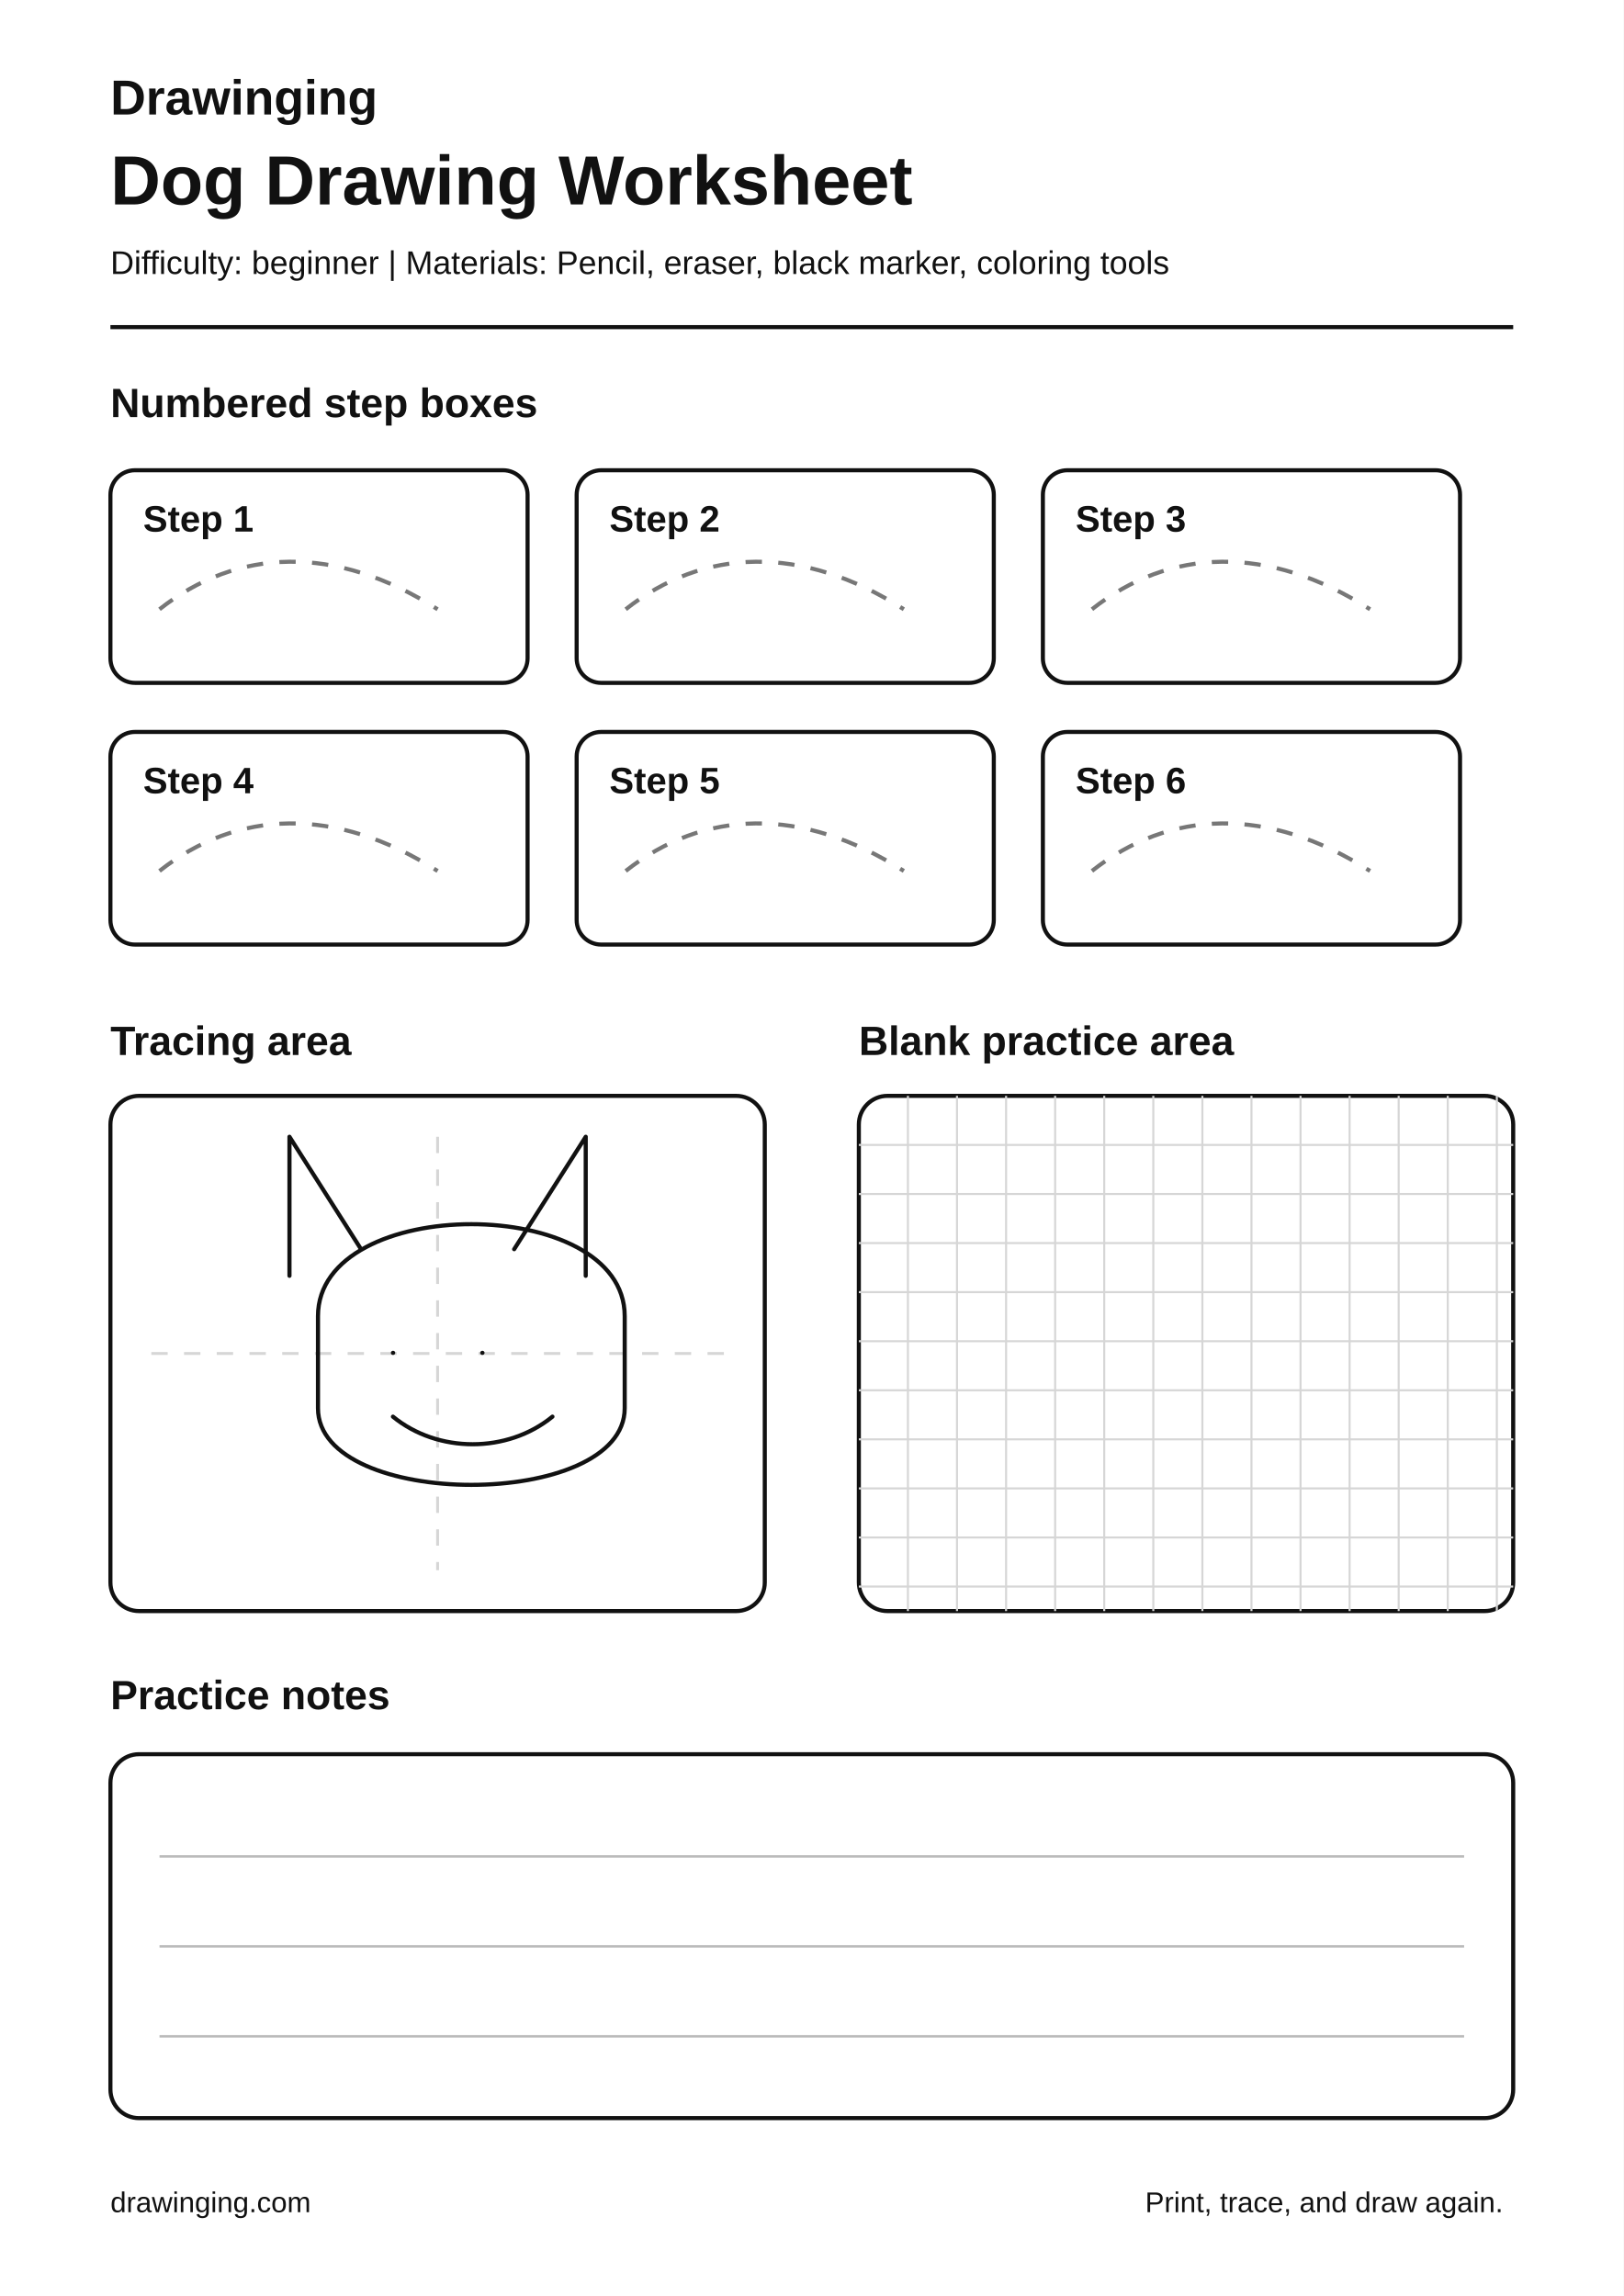
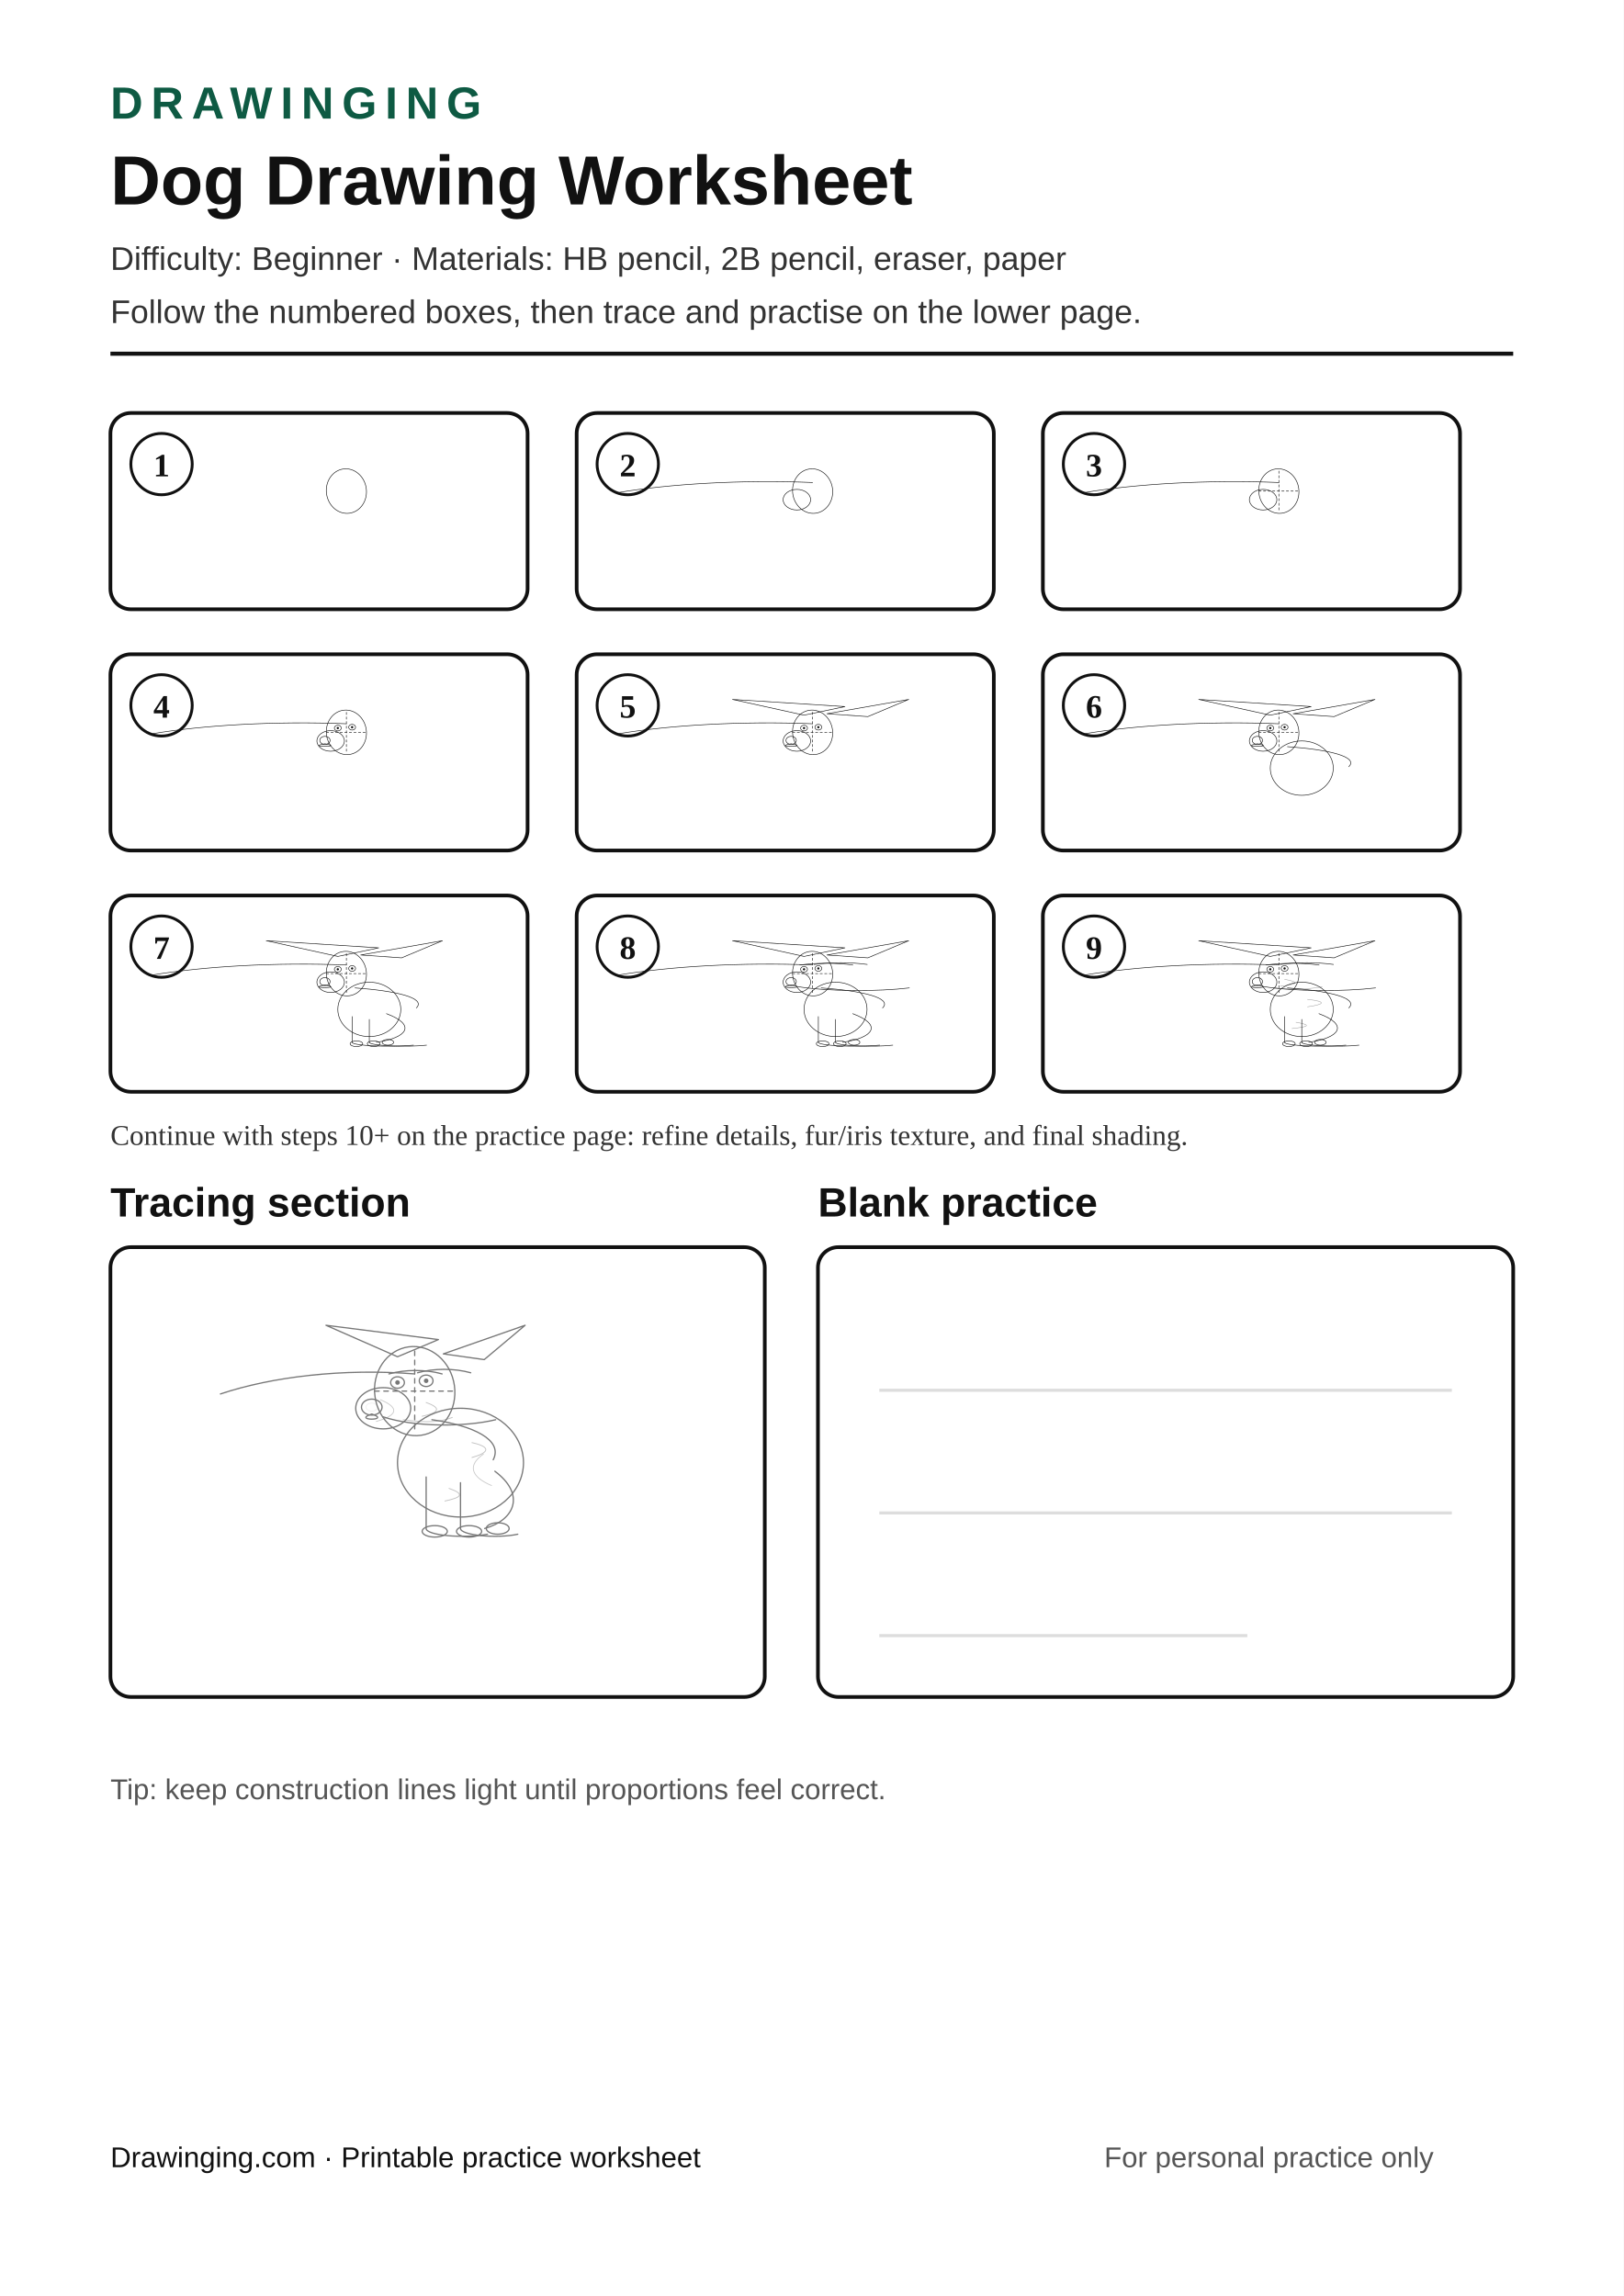
<svg xmlns="http://www.w3.org/2000/svg" width="794" height="1123" viewBox="0 0 794 1123">
  <rect width="794" height="1123" fill="#FFFFFF" />
-   <g font-family="Arial, Helvetica, sans-serif">
-     <text x="54" y="56" font-size="24" font-weight="700" fill="#111111">Drawinging</text>
-     <text x="54" y="100" font-size="34" font-weight="800" fill="#111111">Dog Drawing Worksheet</text>
-     <text x="54" y="134" font-size="16" fill="#111111">Difficulty: beginner  |  Materials: Pencil, eraser, black marker, coloring tools</text>
-     <path d="M54 160h686" stroke="#111111" stroke-width="2" />
-     <text x="54" y="204" font-size="20" font-weight="700" fill="#111111">Numbered step boxes</text>
-     <rect x="54" y="230" width="204" height="104" rx="12" fill="#FFFFFF" stroke="#111111" stroke-width="2" />
-     <text x="70" y="260" font-size="18" font-weight="700" fill="#111111">Step 1</text>
-     <path d="M78 298c38-30 86-32 136 0" fill="none" stroke="#777777" stroke-width="2" stroke-dasharray="8 8" />
-     <rect x="282" y="230" width="204" height="104" rx="12" fill="#FFFFFF" stroke="#111111" stroke-width="2" />
-     <text x="298" y="260" font-size="18" font-weight="700" fill="#111111">Step 2</text>
-     <path d="M306 298c38-30 86-32 136 0" fill="none" stroke="#777777" stroke-width="2" stroke-dasharray="8 8" />
-     <rect x="510" y="230" width="204" height="104" rx="12" fill="#FFFFFF" stroke="#111111" stroke-width="2" />
-     <text x="526" y="260" font-size="18" font-weight="700" fill="#111111">Step 3</text>
-     <path d="M534 298c38-30 86-32 136 0" fill="none" stroke="#777777" stroke-width="2" stroke-dasharray="8 8" />
-     <rect x="54" y="358" width="204" height="104" rx="12" fill="#FFFFFF" stroke="#111111" stroke-width="2" />
-     <text x="70" y="388" font-size="18" font-weight="700" fill="#111111">Step 4</text>
-     <path d="M78 426c38-30 86-32 136 0" fill="none" stroke="#777777" stroke-width="2" stroke-dasharray="8 8" />
-     <rect x="282" y="358" width="204" height="104" rx="12" fill="#FFFFFF" stroke="#111111" stroke-width="2" />
-     <text x="298" y="388" font-size="18" font-weight="700" fill="#111111">Step 5</text>
-     <path d="M306 426c38-30 86-32 136 0" fill="none" stroke="#777777" stroke-width="2" stroke-dasharray="8 8" />
-     <rect x="510" y="358" width="204" height="104" rx="12" fill="#FFFFFF" stroke="#111111" stroke-width="2" />
-     <text x="526" y="388" font-size="18" font-weight="700" fill="#111111">Step 6</text>
-     <path d="M534 426c38-30 86-32 136 0" fill="none" stroke="#777777" stroke-width="2" stroke-dasharray="8 8" />
-     <text x="54" y="516" font-size="20" font-weight="700" fill="#111111">Tracing area</text>
-     <rect x="54" y="536" width="320" height="252" rx="14" fill="#FFFFFF" stroke="#111111" stroke-width="2" />
-     <path d="M74 662h280M214 556v212" stroke="#D6D6D6" stroke-width="1.4" stroke-dasharray="8 8" />
-     <g fill="none" stroke="#111111" stroke-width="2.028" stroke-linecap="round" stroke-linejoin="round">
-       <path d="M155.5 643.76c0-60 150-60 150 0v45c0 50-150 50-150 0Z" />
-       <path d="M176.56 611l-35-55v68M251.44 611l35-55v68" />
-       <path d="M192.16 661.7h.1M235.84 661.7h.1M192.16 692.9c22 18 56 18 78 0" />
-     </g>
-     <text x="420" y="516" font-size="20" font-weight="700" fill="#111111">Blank practice area</text>
-     <rect x="420" y="536" width="320" height="252" rx="14" fill="#FFFFFF" stroke="#111111" stroke-width="2" />
-     <path d="M444 536v252" stroke="#D6D6D6" stroke-width="1" />
-     <path d="M468 536v252" stroke="#D6D6D6" stroke-width="1" />
-     <path d="M492 536v252" stroke="#D6D6D6" stroke-width="1" />
-     <path d="M516 536v252" stroke="#D6D6D6" stroke-width="1" />
-     <path d="M540 536v252" stroke="#D6D6D6" stroke-width="1" />
-     <path d="M564 536v252" stroke="#D6D6D6" stroke-width="1" />
-     <path d="M588 536v252" stroke="#D6D6D6" stroke-width="1" />
-     <path d="M612 536v252" stroke="#D6D6D6" stroke-width="1" />
-     <path d="M636 536v252" stroke="#D6D6D6" stroke-width="1" />
-     <path d="M660 536v252" stroke="#D6D6D6" stroke-width="1" />
-     <path d="M684 536v252" stroke="#D6D6D6" stroke-width="1" />
-     <path d="M708 536v252" stroke="#D6D6D6" stroke-width="1" />
-     <path d="M732 536v252" stroke="#D6D6D6" stroke-width="1" />
-     <path d="M420 560h320" stroke="#D6D6D6" stroke-width="1" />
-     <path d="M420 584h320" stroke="#D6D6D6" stroke-width="1" />
-     <path d="M420 608h320" stroke="#D6D6D6" stroke-width="1" />
-     <path d="M420 632h320" stroke="#D6D6D6" stroke-width="1" />
-     <path d="M420 656h320" stroke="#D6D6D6" stroke-width="1" />
-     <path d="M420 680h320" stroke="#D6D6D6" stroke-width="1" />
-     <path d="M420 704h320" stroke="#D6D6D6" stroke-width="1" />
-     <path d="M420 728h320" stroke="#D6D6D6" stroke-width="1" />
-     <path d="M420 752h320" stroke="#D6D6D6" stroke-width="1" />
-     <path d="M420 776h320" stroke="#D6D6D6" stroke-width="1" />
-     <text x="54" y="836" font-size="20" font-weight="700" fill="#111111">Practice notes</text>
-     <rect x="54" y="858" width="686" height="178" rx="14" fill="#FFFFFF" stroke="#111111" stroke-width="2" />
-     <path d="M78 908h638M78 952h638M78 996h638" stroke="#BBBBBB" stroke-width="1.2" />
-     <text x="54" y="1082" font-size="14" fill="#111111">drawinging.com</text>
-     <text x="560" y="1082" font-size="14" fill="#111111">Print, trace, and draw again.</text>
-   </g>
+   <text x="54" y="58" font-family="Arial, Helvetica, sans-serif" font-size="22" font-weight="700" fill="#0E5A43" letter-spacing="4">DRAWINGING</text>
+   <text x="54" y="100" font-family="Arial, Helvetica, sans-serif" font-size="34" font-weight="800" fill="#111111">Dog Drawing Worksheet</text>
+   <text x="54" y="132" font-family="Arial, Helvetica, sans-serif" font-size="16" fill="#333333">Difficulty: Beginner · Materials: HB pencil, 2B pencil, eraser, paper</text>
+   <text x="54" y="158" font-family="Arial, Helvetica, sans-serif" font-size="16" fill="#333333">Follow the numbered boxes, then trace and practise on the lower page.</text>
+   <rect x="54" y="172" width="686" height="2" fill="#111111" />
+   <rect x="54" y="202" width="204" height="96" rx="10" fill="#FFFFFF" stroke="#111111" stroke-width="1.8" />
+   <circle cx="79" cy="227" r="15" fill="#FFFFFF" stroke="#111111" stroke-width="1.4" />
+   <text x="79" y="233" text-anchor="middle" font-size="16" font-weight="700" fill="#111111">1</text>
+   <g transform="translate(0 -4)">
+     <g fill="none" stroke="#111111" stroke-width="0.28" stroke-linecap="round" stroke-linejoin="round">
+       <ellipse cx="169.4" cy="244.2" rx="9.8" ry="10.92" transform="rotate(-8 169.4 244.2)" />
+     </g>
+   </g>
+   <rect x="282" y="202" width="204" height="96" rx="10" fill="#FFFFFF" stroke="#111111" stroke-width="1.8" />
+   <circle cx="307" cy="227" r="15" fill="#FFFFFF" stroke="#111111" stroke-width="1.4" />
+   <text x="307" y="233" text-anchor="middle" font-size="16" font-weight="700" fill="#111111">2</text>
+   <g transform="translate(0 -4)">
+     <g fill="none" stroke="#111111" stroke-width="0.28" stroke-linecap="round" stroke-linejoin="round">
+       <ellipse cx="397.4" cy="244.2" rx="9.8" ry="10.92" transform="rotate(-8 397.4 244.2)" />
+       <ellipse cx="389.7" cy="248.4" rx="6.72" ry="5.04" />
+       <path d="M397.4 240c-35 -1.4 -70 0.7 -95 4.9" />
+     </g>
+   </g>
+   <rect x="510" y="202" width="204" height="96" rx="10" fill="#FFFFFF" stroke="#111111" stroke-width="1.8" />
+   <circle cx="535" cy="227" r="15" fill="#FFFFFF" stroke="#111111" stroke-width="1.4" />
+   <text x="535" y="233" text-anchor="middle" font-size="16" font-weight="700" fill="#111111">3</text>
+   <g transform="translate(0 -4)">
+     <g fill="none" stroke="#111111" stroke-width="0.28" stroke-linecap="round" stroke-linejoin="round">
+       <ellipse cx="625.4" cy="244.2" rx="9.8" ry="10.92" transform="rotate(-8 625.4 244.2)" />
+       <ellipse cx="617.7" cy="248.4" rx="6.72" ry="5.04" />
+       <path d="M625.4 240c-35 -1.4 -70 0.7 -95 4.9" />
+       <path d="M615.6 244.2h19.6M625.4 234.4v19.6" stroke-dasharray="1.12 1.12" />
+     </g>
+   </g>
+   <rect x="54" y="320" width="204" height="96" rx="10" fill="#FFFFFF" stroke="#111111" stroke-width="1.8" />
+   <circle cx="79" cy="345" r="15" fill="#FFFFFF" stroke="#111111" stroke-width="1.4" />
+   <text x="79" y="351" text-anchor="middle" font-size="16" font-weight="700" fill="#111111">4</text>
+   <g transform="translate(0 -4)">
+     <g fill="none" stroke="#111111" stroke-width="0.28" stroke-linecap="round" stroke-linejoin="round">
+       <ellipse cx="169.4" cy="362.2" rx="9.8" ry="10.92" transform="rotate(-8 169.4 362.2)" />
+       <ellipse cx="161.7" cy="366.4" rx="6.72" ry="5.04" />
+       <path d="M169.4 358c-35 -1.4 -70 0.7 -95 4.9" />
+       <path d="M159.6 362.2h19.6M169.4 352.4v19.6" stroke-dasharray="1.12 1.12" />
+       <ellipse cx="165.2" cy="360.1" rx="1.68" ry="1.4" />
+       <ellipse cx="172.2" cy="359.68" rx="1.68" ry="1.4" />
+       <circle cx="165.2" cy="360.1" r="0.56" fill="#111111" stroke="none" />
+       <circle cx="172.2" cy="359.68" r="0.56" fill="#111111" stroke="none" />
+       <ellipse cx="158.9" cy="366.12" rx="2.52" ry="1.96" />
+       <path d="M158.9 367.8c-10 1.68 10 1.68 0 0" />
+     </g>
+   </g>
+   <rect x="282" y="320" width="204" height="96" rx="10" fill="#FFFFFF" stroke="#111111" stroke-width="1.8" />
+   <circle cx="307" cy="345" r="15" fill="#FFFFFF" stroke="#111111" stroke-width="1.4" />
+   <text x="307" y="351" text-anchor="middle" font-size="16" font-weight="700" fill="#111111">5</text>
+   <g transform="translate(0 -4)">
+     <g fill="none" stroke="#111111" stroke-width="0.28" stroke-linecap="round" stroke-linejoin="round">
+       <ellipse cx="397.4" cy="362.2" rx="9.8" ry="10.92" transform="rotate(-8 397.4 362.2)" />
+       <ellipse cx="389.7" cy="366.4" rx="6.72" ry="5.04" />
+       <path d="M397.4 358c-35 -1.4 -70 0.7 -95 4.9" />
+       <path d="M387.6 362.2h19.6M397.4 352.4v19.6" stroke-dasharray="1.12 1.12" />
+       <ellipse cx="393.2" cy="360.1" rx="1.68" ry="1.4" />
+       <ellipse cx="400.2" cy="359.68" rx="1.68" ry="1.4" />
+       <circle cx="393.2" cy="360.1" r="0.56" fill="#111111" stroke="none" />
+       <circle cx="400.2" cy="359.68" r="0.56" fill="#111111" stroke="none" />
+       <ellipse cx="386.9" cy="366.12" rx="2.52" ry="1.96" />
+       <path d="M386.9 367.8c-10 1.68 10 1.68 0 0" />
+       <path d="M393.2 353.8l-35 -7.7l55 3.5Z" />
+       <path d="M404.4 353.1l40 -7l-20 8.4Z" />
+     </g>
+   </g>
+   <rect x="510" y="320" width="204" height="96" rx="10" fill="#FFFFFF" stroke="#111111" stroke-width="1.8" />
+   <circle cx="535" cy="345" r="15" fill="#FFFFFF" stroke="#111111" stroke-width="1.4" />
+   <text x="535" y="351" text-anchor="middle" font-size="16" font-weight="700" fill="#111111">6</text>
+   <g transform="translate(0 -4)">
+     <g fill="none" stroke="#111111" stroke-width="0.28" stroke-linecap="round" stroke-linejoin="round">
+       <ellipse cx="625.4" cy="362.2" rx="9.8" ry="10.92" transform="rotate(-8 625.4 362.2)" />
+       <ellipse cx="617.7" cy="366.4" rx="6.72" ry="5.04" />
+       <path d="M625.4 358c-35 -1.4 -70 0.7 -95 4.9" />
+       <path d="M615.6 362.2h19.6M625.4 352.4v19.6" stroke-dasharray="1.12 1.12" />
+       <ellipse cx="621.2" cy="360.1" rx="1.68" ry="1.4" />
+       <ellipse cx="628.2" cy="359.68" rx="1.68" ry="1.4" />
+       <circle cx="621.2" cy="360.1" r="0.56" fill="#111111" stroke="none" />
+       <circle cx="628.2" cy="359.68" r="0.56" fill="#111111" stroke="none" />
+       <ellipse cx="614.9" cy="366.12" rx="2.52" ry="1.96" />
+       <path d="M614.9 367.8c-10 1.68 10 1.68 0 0" />
+       <path d="M621.2 353.8l-35 -7.7l55 3.5Z" />
+       <path d="M632.4 353.1l40 -7l-20 8.4Z" />
+       <ellipse cx="636.6" cy="379.7" rx="15.4" ry="13.3" />
+       <path d="M629.6 369.2c20 1.4 35 4.9 30 9.8" />
+     </g>
+   </g>
+   <rect x="54" y="438" width="204" height="96" rx="10" fill="#FFFFFF" stroke="#111111" stroke-width="1.8" />
+   <circle cx="79" cy="463" r="15" fill="#FFFFFF" stroke="#111111" stroke-width="1.4" />
+   <text x="79" y="469" text-anchor="middle" font-size="16" font-weight="700" fill="#111111">7</text>
+   <g transform="translate(0 -4)">
+     <g fill="none" stroke="#111111" stroke-width="0.28" stroke-linecap="round" stroke-linejoin="round">
+       <ellipse cx="169.4" cy="480.2" rx="9.8" ry="10.92" transform="rotate(-8 169.4 480.2)" />
+       <ellipse cx="161.7" cy="484.4" rx="6.72" ry="5.04" />
+       <path d="M169.4 476c-35 -1.4 -70 0.7 -95 4.9" />
+       <path d="M159.6 480.2h19.6M169.4 470.4v19.6" stroke-dasharray="1.12 1.12" />
+       <ellipse cx="165.2" cy="478.1" rx="1.68" ry="1.4" />
+       <ellipse cx="172.2" cy="477.68" rx="1.68" ry="1.4" />
+       <circle cx="165.2" cy="478.1" r="0.56" fill="#111111" stroke="none" />
+       <circle cx="172.2" cy="477.68" r="0.56" fill="#111111" stroke="none" />
+       <ellipse cx="158.9" cy="484.12" rx="2.52" ry="1.96" />
+       <path d="M158.9 485.8c-10 1.68 10 1.68 0 0" />
+       <path d="M165.2 471.8l-35 -7.7l55 3.5Z" />
+       <path d="M176.4 471.1l40 -7l-20 8.4Z" />
+       <ellipse cx="180.6" cy="497.7" rx="15.4" ry="13.3" />
+       <path d="M173.6 487.2c20 1.4 35 4.9 30 9.8" />
+       <path d="M172.2 501.2v12.6c0 1.68 18 2.52 30 1.4" />
+       <path d="M180.6 502.6v11.2c0 1.68 18 2.52 28 1.4" />
+       <path d="M189 499.8c15 5.6 10 11.9 -5 14" />
+       <ellipse cx="174.3" cy="514.5" rx="3.08" ry="1.4" />
+       <ellipse cx="182.7" cy="514.5" rx="3.08" ry="1.4" />
+       <ellipse cx="189.7" cy="513.8" rx="2.8" ry="1.4" />
+     </g>
+   </g>
+   <rect x="282" y="438" width="204" height="96" rx="10" fill="#FFFFFF" stroke="#111111" stroke-width="1.8" />
+   <circle cx="307" cy="463" r="15" fill="#FFFFFF" stroke="#111111" stroke-width="1.4" />
+   <text x="307" y="469" text-anchor="middle" font-size="16" font-weight="700" fill="#111111">8</text>
+   <g transform="translate(0 -4)">
+     <g fill="none" stroke="#111111" stroke-width="0.28" stroke-linecap="round" stroke-linejoin="round">
+       <ellipse cx="397.4" cy="480.2" rx="9.8" ry="10.92" transform="rotate(-8 397.4 480.2)" />
+       <ellipse cx="389.7" cy="484.4" rx="6.72" ry="5.04" />
+       <path d="M397.4 476c-35 -1.4 -70 0.7 -95 4.9" />
+       <path d="M387.6 480.2h19.6M397.4 470.4v19.6" stroke-dasharray="1.12 1.12" />
+       <ellipse cx="393.2" cy="478.1" rx="1.68" ry="1.4" />
+       <ellipse cx="400.2" cy="477.68" rx="1.68" ry="1.4" />
+       <circle cx="393.2" cy="478.1" r="0.56" fill="#111111" stroke="none" />
+       <circle cx="400.2" cy="477.68" r="0.56" fill="#111111" stroke="none" />
+       <ellipse cx="386.9" cy="484.12" rx="2.52" ry="1.96" />
+       <path d="M386.9 485.8c-10 1.68 10 1.68 0 0" />
+       <path d="M393.2 471.8l-35 -7.7l55 3.5Z" />
+       <path d="M404.4 471.1l40 -7l-20 8.4Z" />
+       <ellipse cx="408.6" cy="497.7" rx="15.4" ry="13.3" />
+       <path d="M401.6 487.2c20 1.4 35 4.9 30 9.8" />
+       <path d="M400.2 501.2v12.6c0 1.68 18 2.52 30 1.4" />
+       <path d="M408.6 502.6v11.2c0 1.68 18 2.52 28 1.4" />
+       <path d="M417 499.8c15 5.6 10 11.9 -5 14" />
+       <ellipse cx="402.3" cy="514.5" rx="3.08" ry="1.4" />
+       <ellipse cx="410.7" cy="514.5" rx="3.08" ry="1.4" />
+       <ellipse cx="417.7" cy="513.8" rx="2.8" ry="1.4" />
+       <path d="M389.7 486.5c15 2.52 40 2.52 55 0.7" />
+       <path d="M391.1 476c8 -1.12 18 -1.12 26 0" />
+       <path d="M398.1 475.72c8 -1.12 18 -1.12 26 0" />
+     </g>
+   </g>
+   <rect x="510" y="438" width="204" height="96" rx="10" fill="#FFFFFF" stroke="#111111" stroke-width="1.8" />
+   <circle cx="535" cy="463" r="15" fill="#FFFFFF" stroke="#111111" stroke-width="1.4" />
+   <text x="535" y="469" text-anchor="middle" font-size="16" font-weight="700" fill="#111111">9</text>
+   <g transform="translate(0 -4)">
+     <g fill="none" stroke="#111111" stroke-width="0.28" stroke-linecap="round" stroke-linejoin="round">
+       <ellipse cx="625.4" cy="480.2" rx="9.8" ry="10.92" transform="rotate(-8 625.4 480.2)" />
+       <ellipse cx="617.7" cy="484.4" rx="6.72" ry="5.04" />
+       <path d="M625.4 476c-35 -1.4 -70 0.7 -95 4.9" />
+       <path d="M615.6 480.2h19.6M625.4 470.4v19.6" stroke-dasharray="1.12 1.12" />
+       <ellipse cx="621.2" cy="478.1" rx="1.68" ry="1.4" />
+       <ellipse cx="628.2" cy="477.68" rx="1.68" ry="1.4" />
+       <circle cx="621.2" cy="478.1" r="0.56" fill="#111111" stroke="none" />
+       <circle cx="628.2" cy="477.68" r="0.56" fill="#111111" stroke="none" />
+       <ellipse cx="614.9" cy="484.12" rx="2.52" ry="1.96" />
+       <path d="M614.9 485.8c-10 1.68 10 1.68 0 0" />
+       <path d="M621.2 471.8l-35 -7.7l55 3.5Z" />
+       <path d="M632.4 471.1l40 -7l-20 8.4Z" />
+       <ellipse cx="636.6" cy="497.7" rx="15.4" ry="13.3" />
+       <path d="M629.6 487.2c20 1.4 35 4.9 30 9.8" />
+       <path d="M628.2 501.2v12.6c0 1.68 18 2.52 30 1.4" />
+       <path d="M636.6 502.6v11.2c0 1.68 18 2.52 28 1.4" />
+       <path d="M645 499.8c15 5.6 10 11.9 -5 14" />
+       <ellipse cx="630.3" cy="514.5" rx="3.08" ry="1.4" />
+       <ellipse cx="638.7" cy="514.5" rx="3.08" ry="1.4" />
+       <ellipse cx="645.7" cy="513.8" rx="2.8" ry="1.4" />
+       <path d="M617.7 486.5c15 2.52 40 2.52 55 0.7" />
+       <path d="M619.1 476c8 -1.12 18 -1.12 26 0" />
+       <path d="M626.1 475.72c8 -1.12 18 -1.12 26 0" />
+       <g stroke-width="0.21" opacity="0.45">
+         <path d="M628.2 483c8 1.4 6 2.52 -2 3.36" />
+         <path d="M639.4 492.8c10 1.12 8 2.52 0 3.64" />
+         <path d="M622.6 487.2c12 0.84 18 0.56 24 -0.56" />
+         <path d="M633.8 504c8 1.4 6 2.24 -2 3.08" />
+       </g>
+     </g>
+   </g>
+   <text x="54" y="560" font-size="14" fill="#333333">Continue with steps 10+ on the practice page: refine details, fur/iris texture, and final shading.</text>
+   <text x="54" y="595" font-family="Arial, Helvetica, sans-serif" font-size="20" font-weight="700" fill="#111111">Tracing section</text>
+   <rect x="54" y="610" width="320" height="220" rx="10" fill="#FFFFFF" stroke="#111111" stroke-width="1.8" />
+   <g fill="none" stroke="#777777" stroke-width="0.616" stroke-linecap="round" stroke-linejoin="round">
+     <ellipse cx="202.8" cy="680.4" rx="19.6" ry="21.84" transform="rotate(-8 202.8 680.4)" />
+     <ellipse cx="187.4" cy="688.8" rx="13.44" ry="10.08" />
+     <path d="M202.8 672c-35 -2.8 -70 1.4 -95 9.8" />
+     <path d="M183.2 680.4h39.2M202.8 660.8v39.2" stroke-dasharray="2.24 2.24" />
+     <ellipse cx="194.4" cy="676.2" rx="3.36" ry="2.8" />
+     <ellipse cx="208.4" cy="675.36" rx="3.36" ry="2.8" />
+     <circle cx="194.4" cy="676.2" r="1.12" fill="#777777" stroke="none" />
+     <circle cx="208.4" cy="675.36" r="1.12" fill="#777777" stroke="none" />
+     <ellipse cx="181.8" cy="688.24" rx="5.04" ry="3.92" />
+     <path d="M181.8 691.6c-10 3.36 10 3.36 0 0" />
+     <path d="M194.4 663.6l-35 -15.4l55 7Z" />
+     <path d="M216.8 662.2l40 -14l-20 16.8Z" />
+     <ellipse cx="225.2" cy="715.4" rx="30.8" ry="26.6" />
+     <path d="M211.2 694.4c20 2.8 35 9.8 30 19.6" />
+     <path d="M208.4 722.4v25.2c0 3.36 18 5.04 30 2.8" />
+     <path d="M225.2 725.2v22.4c0 3.36 18 5.04 28 2.8" />
+     <path d="M242 719.6c15 11.2 10 23.8 -5 28" />
+     <ellipse cx="212.6" cy="749" rx="6.16" ry="2.8" />
+     <ellipse cx="229.4" cy="749" rx="6.16" ry="2.8" />
+     <ellipse cx="243.4" cy="747.6" rx="5.6" ry="2.8" />
+     <path d="M187.4 693c15 5.04 40 5.04 55 1.4" />
+     <path d="M190.2 672c8 -2.24 18 -2.24 26 0" />
+     <path d="M204.2 671.44c8 -2.24 18 -2.24 26 0" />
+     <g stroke-width="0.42" opacity="0.45">
+       <path d="M208.4 686c8 2.8 6 5.04 -2 6.72" />
+       <path d="M230.8 705.6c10 2.24 8 5.04 0 7.28" />
+       <path d="M197.2 694.4c12 1.68 18 1.12 24 -1.12" />
+       <path d="M219.6 728c8 2.8 6 4.48 -2 6.16" />
+     </g>
+     <g stroke-width="0.392" opacity="0.4">
+       <path d="M186 684.6c10 4.2 8 7.84 -2 10.64" />
+       <path d="M236.4 711.2c-8 5.6 -6 11.2 4 15.4" />
+       <ellipse cx="181.8" cy="688.24" rx="2.8" ry="1.96" opacity="0.3" />
+     </g>
+   </g>
+   <text x="400" y="595" font-family="Arial, Helvetica, sans-serif" font-size="20" font-weight="700" fill="#111111">Blank practice</text>
+   <rect x="400" y="610" width="340" height="220" rx="10" fill="#FFFFFF" stroke="#111111" stroke-width="1.8" />
+   <path d="M430 680h280M430 740h280M430 800h180" stroke="#DDDDDD" stroke-width="1.5" />
+   <text x="54" y="880" font-family="Arial, Helvetica, sans-serif" font-size="14" fill="#555555">Tip: keep construction lines light until proportions feel correct.</text>
+   <text x="54" y="1060" font-family="Arial, Helvetica, sans-serif" font-size="14" fill="#111111">Drawinging.com · Printable practice worksheet</text>
+   <text x="540" y="1060" font-family="Arial, Helvetica, sans-serif" font-size="14" fill="#555555">For personal practice only</text>
</svg>
